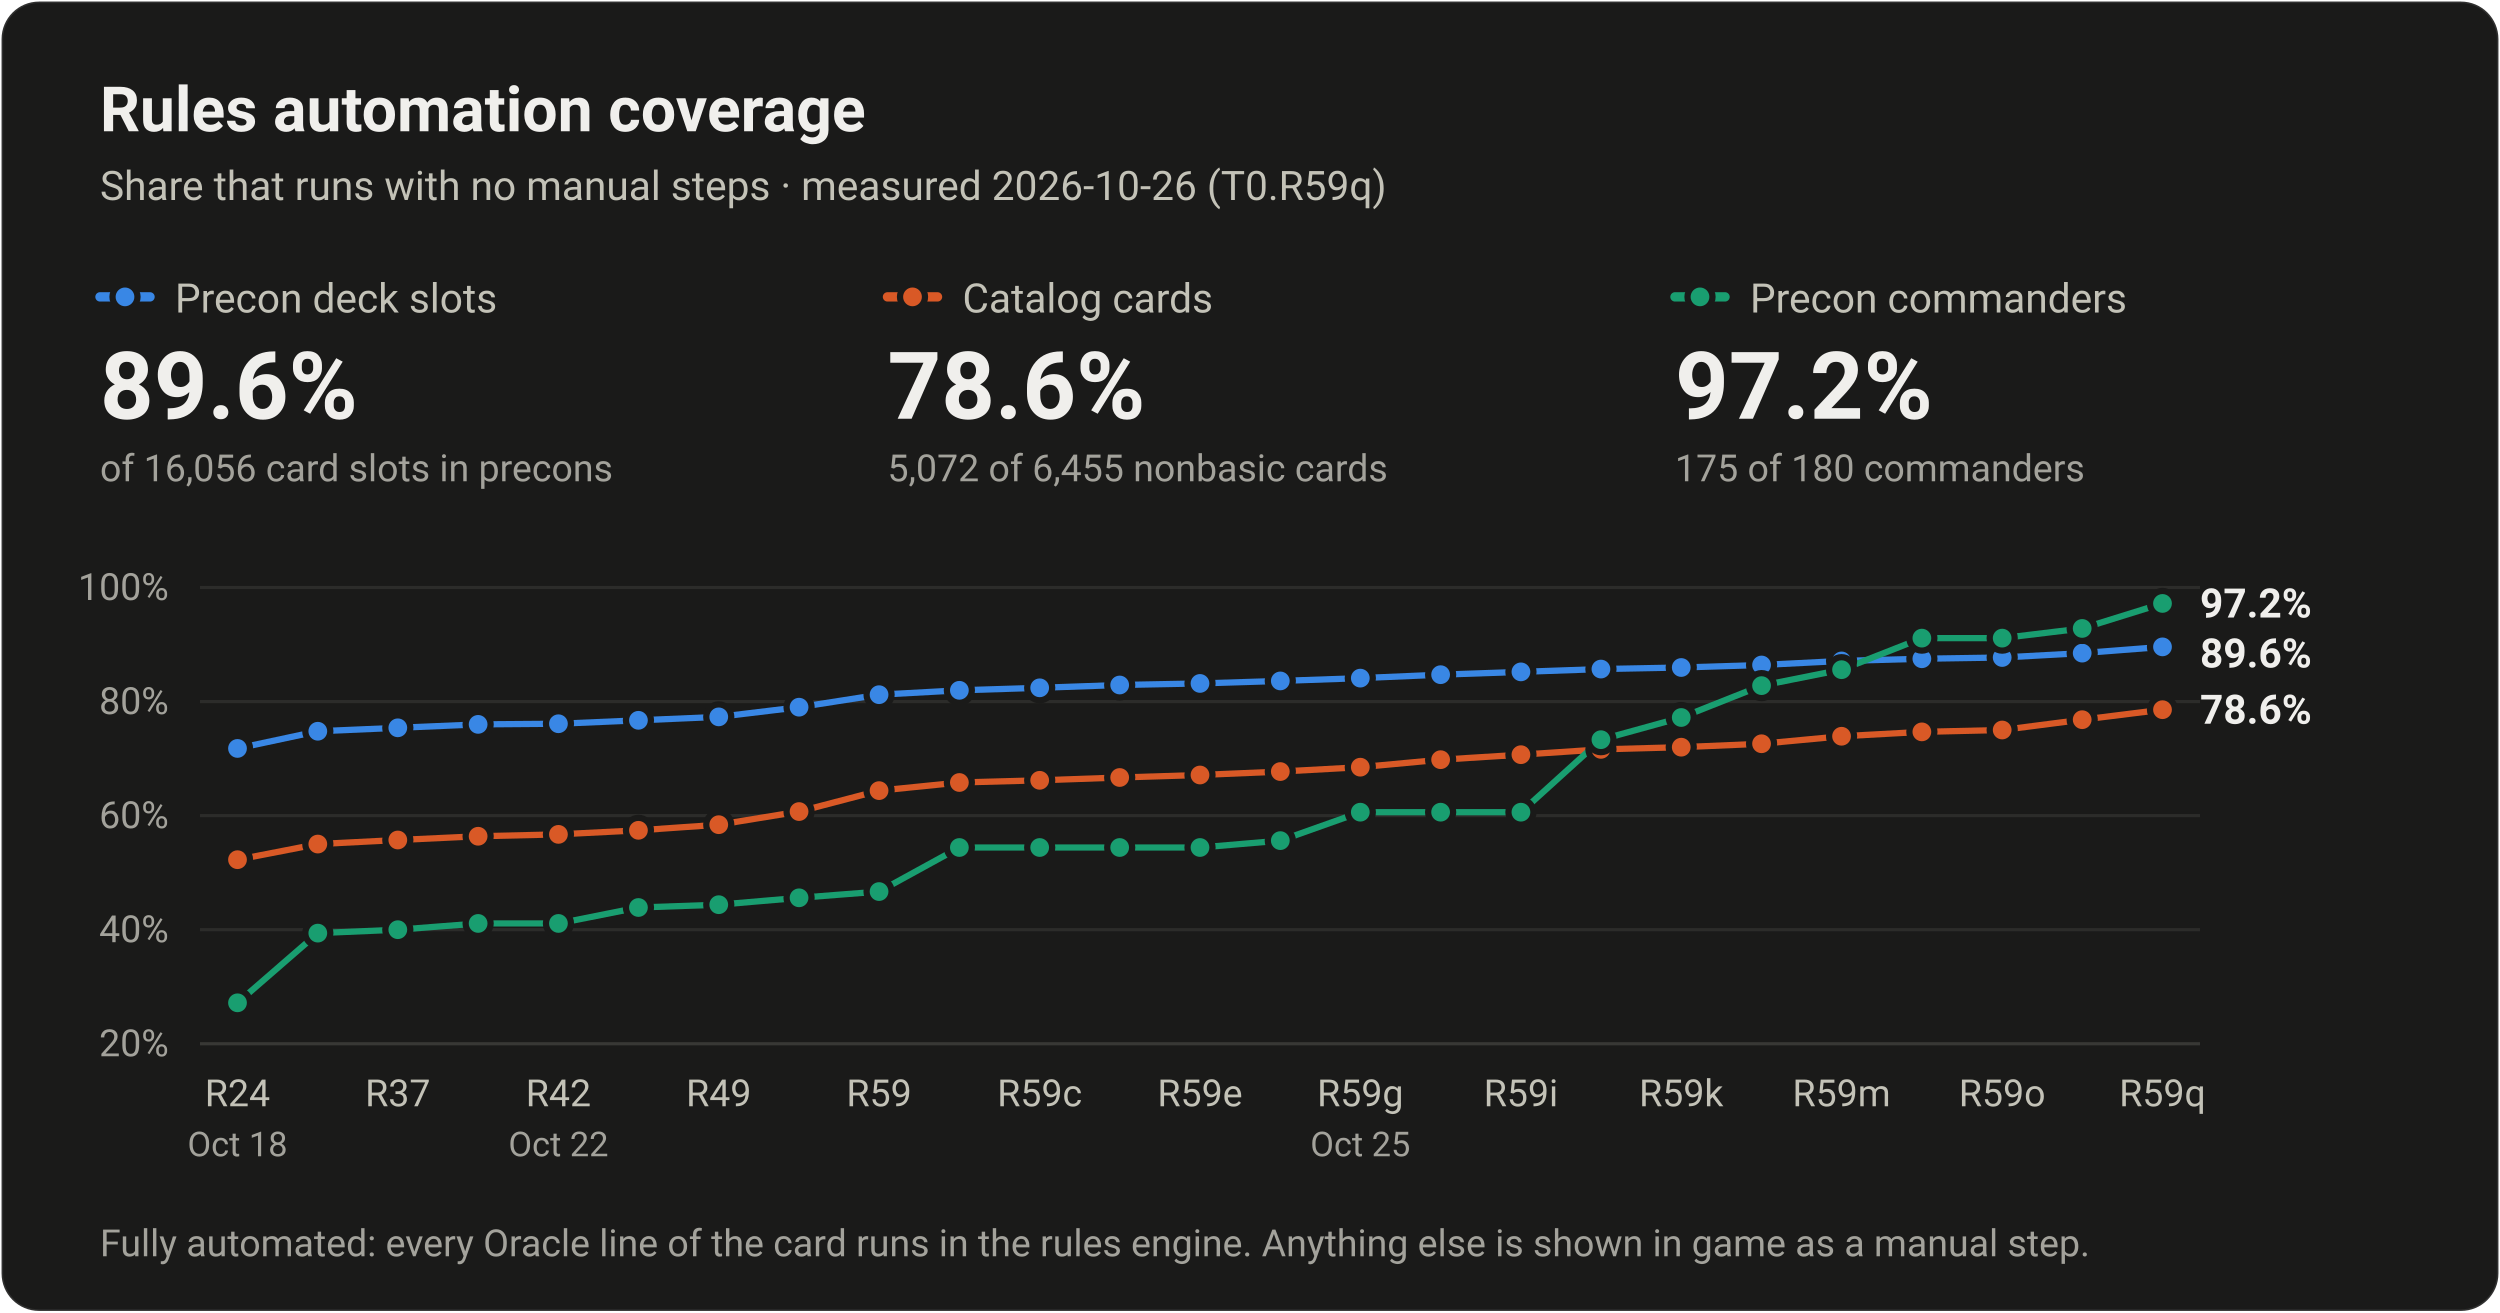
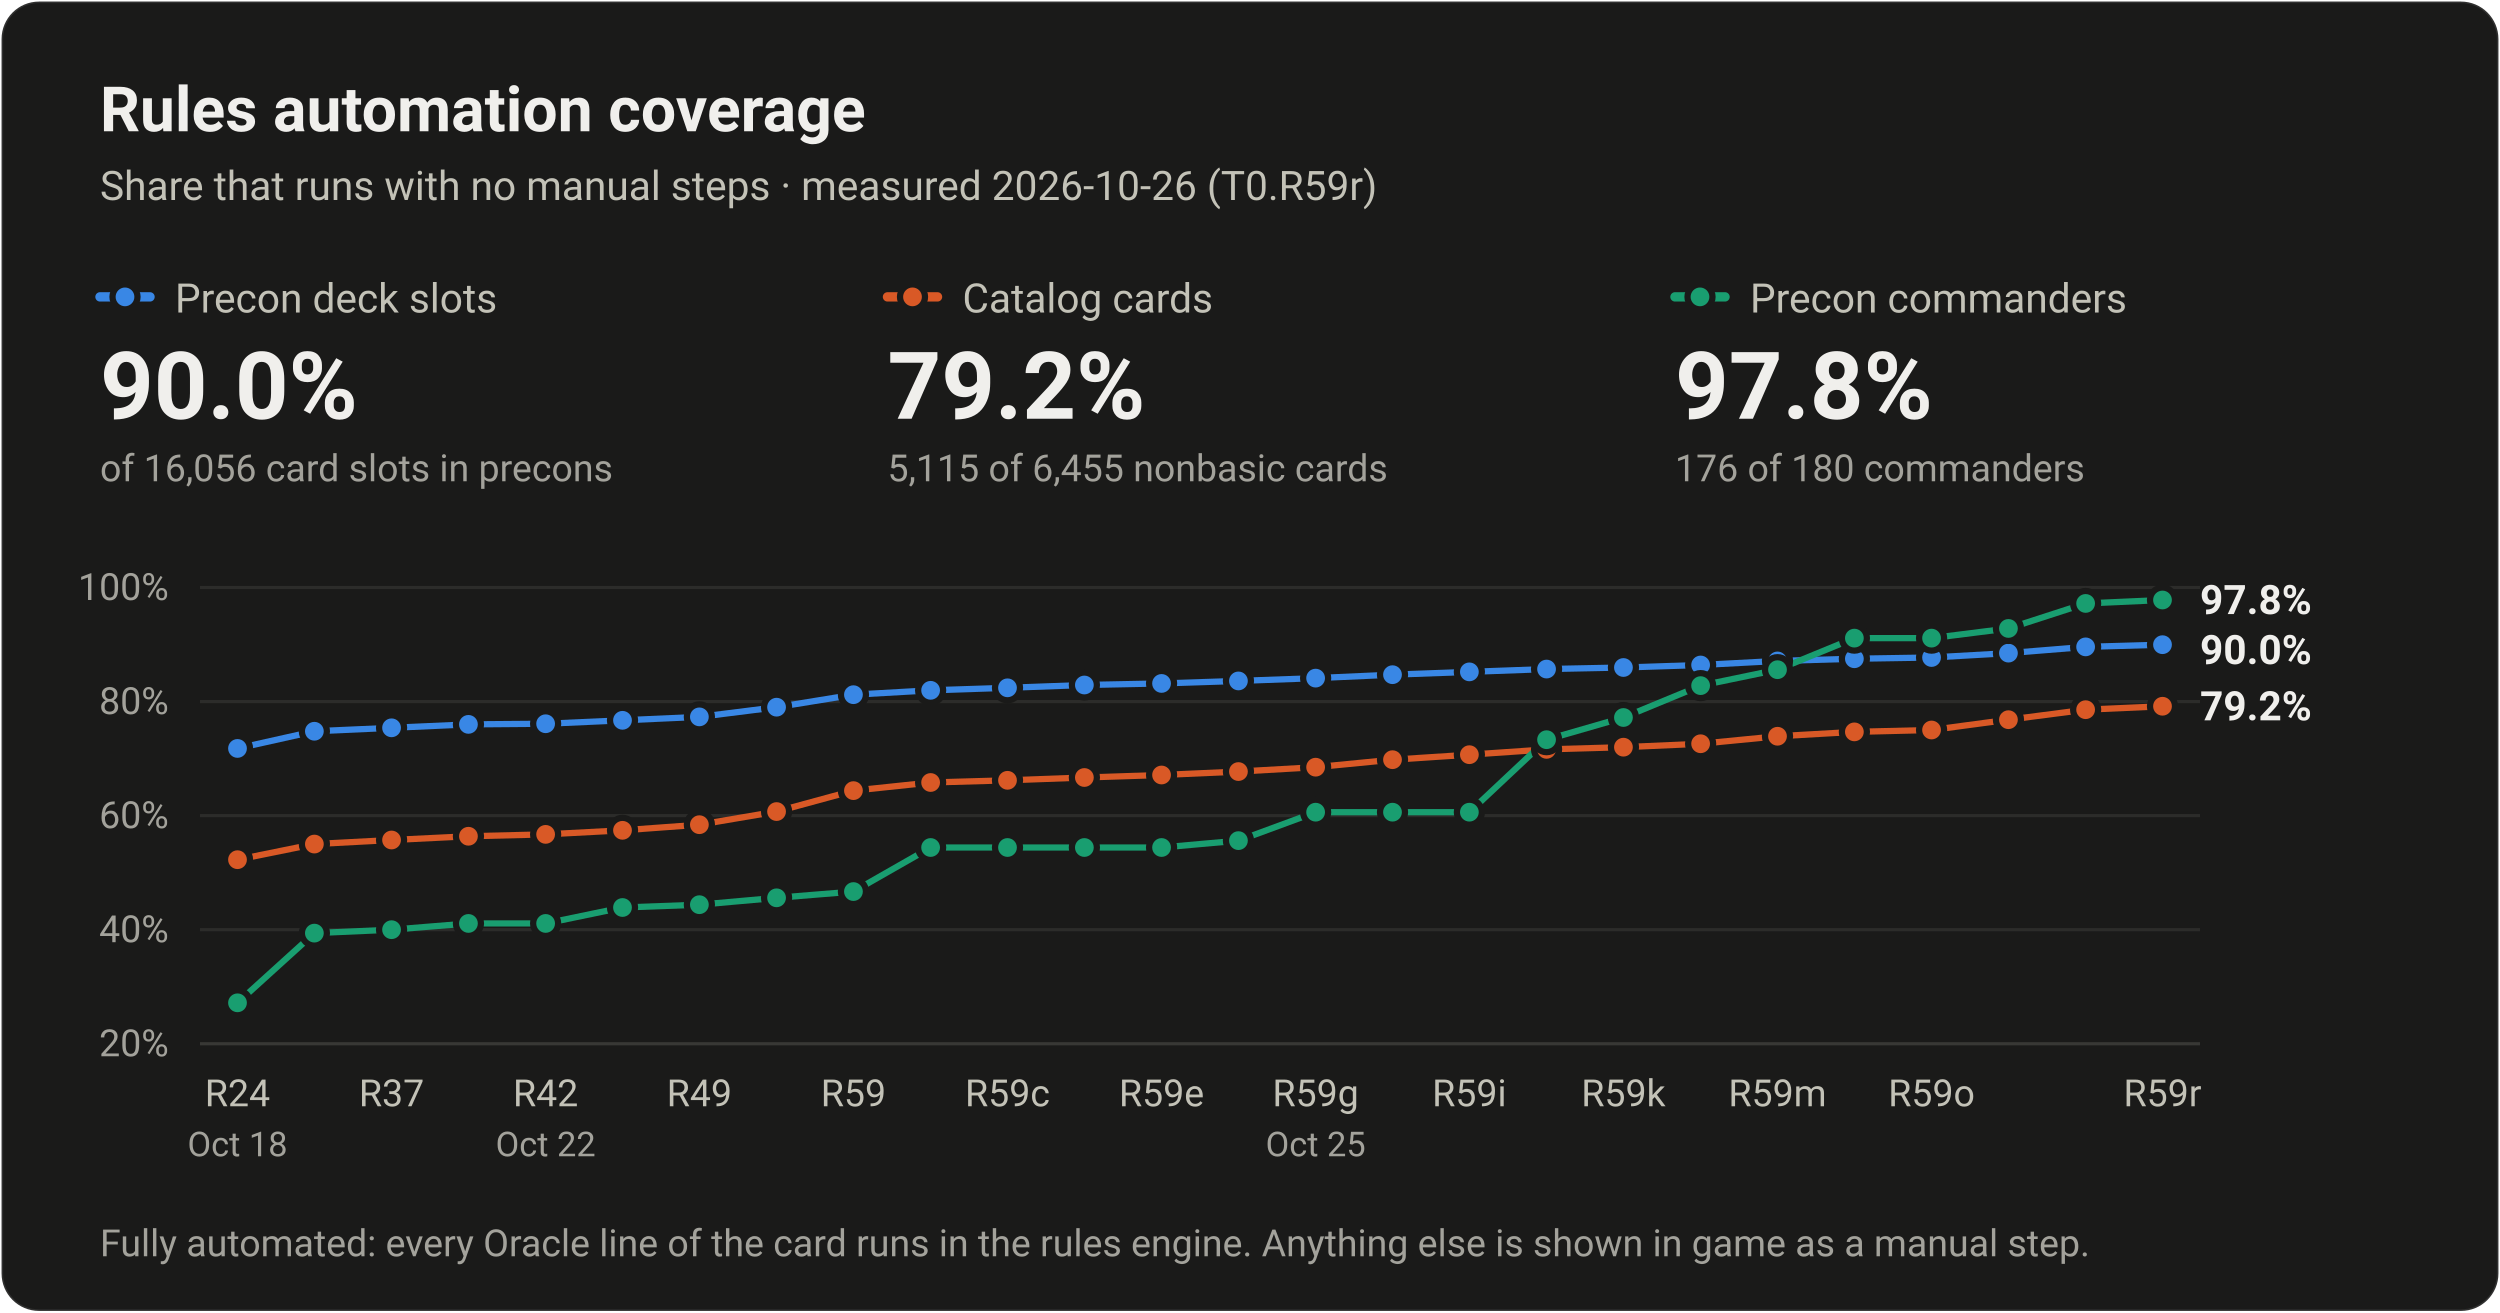
<svg xmlns="http://www.w3.org/2000/svg" viewBox="0 0 800 420" width="800" height="420" role="img" aria-labelledby="t d" font-family="system-ui, -apple-system, 'Segoe UI', Roboto, Helvetica, Arial, sans-serif">
  <rect x="0.5" y="0.5" width="799" height="419" rx="12" fill="#1a1a19" stroke="rgba(255,255,255,0.10)" />
  <text x="32" y="42" font-size="20" fill="#f0efec" font-weight="600">Rules automation coverage</text>
-   <text x="32" y="64" font-size="13" fill="#c3c2b7">Share that runs with no manual steps · measured 2026-10-26 (T0.R59q)</text>
+   <text x="32" y="64" font-size="13" fill="#c3c2b7">Share that runs with no manual steps · measured 2026-10-26 (T0.R59r)</text>
  <line x1="32" y1="95" x2="48" y2="95" stroke="#3987e5" stroke-width="3" stroke-linecap="round" />
  <circle cx="40" cy="95" r="4" fill="#3987e5" stroke="#1a1a19" stroke-width="2" />
  <text x="56" y="100" font-size="13" fill="#c3c2b7">Precon deck slots</text>
-   <text x="32" y="134" font-size="30" fill="#f0efec" font-weight="600">89.6%</text>
+   <text x="32" y="134" font-size="30" fill="#f0efec" font-weight="600">90.0%</text>
  <text x="32" y="154" font-size="12" fill="#a3a29b">of 16,056 card slots in precons</text>
  <line x1="284" y1="95" x2="300" y2="95" stroke="#d95926" stroke-width="3" stroke-linecap="round" />
  <circle cx="292" cy="95" r="4" fill="#d95926" stroke="#1a1a19" stroke-width="2" />
  <text x="308" y="100" font-size="13" fill="#c3c2b7">Catalog cards</text>
-   <text x="284" y="134" font-size="30" fill="#f0efec" font-weight="600">78.6%</text>
-   <text x="284" y="154" font-size="12" fill="#a3a29b">5,072 of 6,455 nonbasic cards</text>
+   <text x="284" y="134" font-size="30" fill="#f0efec" font-weight="600">79.2%</text>
+   <text x="284" y="154" font-size="12" fill="#a3a29b">5,115 of 6,455 nonbasic cards</text>
  <line x1="536" y1="95" x2="552" y2="95" stroke="#199e70" stroke-width="3" stroke-linecap="round" />
  <circle cx="544" cy="95" r="4" fill="#199e70" stroke="#1a1a19" stroke-width="2" />
  <text x="560" y="100" font-size="13" fill="#c3c2b7">Precon commanders</text>
-   <text x="536" y="134" font-size="30" fill="#f0efec" font-weight="600">97.2%</text>
-   <text x="536" y="154" font-size="12" fill="#a3a29b">175 of 180 commanders</text>
+   <text x="536" y="134" font-size="30" fill="#f0efec" font-weight="600">97.8%</text>
+   <text x="536" y="154" font-size="12" fill="#a3a29b">176 of 180 commanders</text>
  <text x="54" y="338" font-size="12" fill="#a3a29b" text-anchor="end">20%</text>
  <line x1="64" y1="297.5" x2="704" y2="297.5" stroke="#2c2c2a" stroke-width="1" />
  <text x="54" y="301.5" font-size="12" fill="#a3a29b" text-anchor="end">40%</text>
  <line x1="64" y1="261" x2="704" y2="261" stroke="#2c2c2a" stroke-width="1" />
  <text x="54" y="265" font-size="12" fill="#a3a29b" text-anchor="end">60%</text>
  <line x1="64" y1="224.5" x2="704" y2="224.5" stroke="#2c2c2a" stroke-width="1" />
  <text x="54" y="228.5" font-size="12" fill="#a3a29b" text-anchor="end">80%</text>
  <line x1="64" y1="188" x2="704" y2="188" stroke="#2c2c2a" stroke-width="1" />
  <text x="54" y="192" font-size="12" fill="#a3a29b" text-anchor="end">100%</text>
  <line x1="64" y1="334" x2="704" y2="334" stroke="#383835" stroke-width="1" />
  <text x="76" y="354" font-size="12" fill="#c3c2b7" text-anchor="middle">R24</text>
  <text x="76" y="370" font-size="11" fill="#a3a29b" text-anchor="middle">Oct 18</text>
-   <text x="127.3" y="354" font-size="12" fill="#c3c2b7" text-anchor="middle">R37</text>
-   <text x="178.7" y="354" font-size="12" fill="#c3c2b7" text-anchor="middle">R42</text>
-   <text x="178.7" y="370" font-size="11" fill="#a3a29b" text-anchor="middle">Oct 22</text>
-   <text x="230" y="354" font-size="12" fill="#c3c2b7" text-anchor="middle">R49</text>
-   <text x="281.3" y="354" font-size="12" fill="#c3c2b7" text-anchor="middle">R59</text>
-   <text x="332.7" y="354" font-size="12" fill="#c3c2b7" text-anchor="middle">R59c</text>
-   <text x="384" y="354" font-size="12" fill="#c3c2b7" text-anchor="middle">R59e</text>
-   <text x="435.3" y="354" font-size="12" fill="#c3c2b7" text-anchor="middle">R59g</text>
-   <text x="435.3" y="370" font-size="11" fill="#a3a29b" text-anchor="middle">Oct 25</text>
-   <text x="486.7" y="354" font-size="12" fill="#c3c2b7" text-anchor="middle">R59i</text>
-   <text x="538" y="354" font-size="12" fill="#c3c2b7" text-anchor="middle">R59k</text>
-   <text x="589.3" y="354" font-size="12" fill="#c3c2b7" text-anchor="middle">R59m</text>
-   <text x="640.7" y="354" font-size="12" fill="#c3c2b7" text-anchor="middle">R59o</text>
-   <text x="692" y="354" font-size="12" fill="#c3c2b7" text-anchor="middle">R59q</text>
-   <path d="M76 239.5 L101.7 234 L127.3 232.9 L153 231.8 L178.7 231.6 L204.3 230.5 L230 229.4 L255.7 226.3 L281.3 222.3 L307 220.9 L332.7 220.1 L358.3 219.2 L384 218.7 L409.7 217.9 L435.3 217 L461 215.9 L486.7 215 L512.3 214.1 L538 213.6 L563.7 212.8 L589.3 211.5 L615 210.8 L640.7 210.4 L666.3 209 L692 207" fill="none" stroke="#3987e5" stroke-width="2" stroke-linejoin="round" stroke-linecap="round" />
-   <path d="M76 275.1 L101.7 270.1 L127.3 268.8 L153 267.6 L178.7 267 L204.3 265.7 L230 263.9 L255.7 259.7 L281.3 253 L307 250.4 L332.7 249.7 L358.3 248.8 L384 248 L409.7 246.9 L435.3 245.5 L461 243.1 L486.7 241.5 L512.3 239.8 L538 239.1 L563.7 238 L589.3 235.6 L615 234.2 L640.7 233.6 L666.3 230.3 L692 227.1" fill="none" stroke="#d95926" stroke-width="2" stroke-linejoin="round" stroke-linecap="round" />
-   <path d="M76 320.9 L101.7 298.6 L127.3 297.5 L153 295.5 L178.7 295.5 L204.3 290.4 L230 289.5 L255.7 287.3 L281.3 285.3 L307 271.2 L332.7 271.2 L358.3 271.2 L384 271.2 L409.7 269 L435.3 259.9 L461 259.9 L486.7 259.9 L512.3 236.7 L538 229.6 L563.7 219.4 L589.3 214.3 L615 204.2 L640.7 204.2 L666.3 201.1 L692 193.1" fill="none" stroke="#199e70" stroke-width="2" stroke-linejoin="round" stroke-linecap="round" />
+   <text x="125.3" y="354" font-size="12" fill="#c3c2b7" text-anchor="middle">R37</text>
+   <text x="174.6" y="354" font-size="12" fill="#c3c2b7" text-anchor="middle">R42</text>
+   <text x="174.6" y="370" font-size="11" fill="#a3a29b" text-anchor="middle">Oct 22</text>
+   <text x="223.8" y="354" font-size="12" fill="#c3c2b7" text-anchor="middle">R49</text>
+   <text x="273.1" y="354" font-size="12" fill="#c3c2b7" text-anchor="middle">R59</text>
+   <text x="322.4" y="354" font-size="12" fill="#c3c2b7" text-anchor="middle">R59c</text>
+   <text x="371.7" y="354" font-size="12" fill="#c3c2b7" text-anchor="middle">R59e</text>
+   <text x="421" y="354" font-size="12" fill="#c3c2b7" text-anchor="middle">R59g</text>
+   <text x="421" y="370" font-size="11" fill="#a3a29b" text-anchor="middle">Oct 25</text>
+   <text x="470.2" y="354" font-size="12" fill="#c3c2b7" text-anchor="middle">R59i</text>
+   <text x="519.5" y="354" font-size="12" fill="#c3c2b7" text-anchor="middle">R59k</text>
+   <text x="568.8" y="354" font-size="12" fill="#c3c2b7" text-anchor="middle">R59m</text>
+   <text x="618.1" y="354" font-size="12" fill="#c3c2b7" text-anchor="middle">R59o</text>
+   <text x="692" y="354" font-size="12" fill="#c3c2b7" text-anchor="middle">R59r</text>
+   <path d="M76 239.5 L100.6 234 L125.3 232.9 L149.9 231.8 L174.6 231.6 L199.2 230.5 L223.8 229.4 L248.5 226.3 L273.1 222.3 L297.8 220.9 L322.4 220.1 L347 219.2 L371.7 218.7 L396.3 217.9 L421 217 L445.6 215.9 L470.2 215 L494.9 214.1 L519.5 213.6 L544.2 212.8 L568.8 211.5 L593.4 210.8 L618.1 210.4 L642.7 209 L667.4 207 L692 206.3" fill="none" stroke="#3987e5" stroke-width="2" stroke-linejoin="round" stroke-linecap="round" />
+   <path d="M76 275.1 L100.6 270.1 L125.3 268.8 L149.9 267.6 L174.6 267 L199.2 265.7 L223.8 263.9 L248.5 259.7 L273.1 253 L297.8 250.4 L322.4 249.7 L347 248.8 L371.7 248 L396.3 246.9 L421 245.5 L445.6 243.1 L470.2 241.5 L494.9 239.8 L519.5 239.1 L544.2 238 L568.8 235.6 L593.4 234.2 L618.1 233.6 L642.7 230.3 L667.4 227.1 L692 226" fill="none" stroke="#d95926" stroke-width="2" stroke-linejoin="round" stroke-linecap="round" />
+   <path d="M76 320.9 L100.6 298.6 L125.3 297.5 L149.9 295.5 L174.6 295.5 L199.2 290.4 L223.8 289.5 L248.5 287.3 L273.1 285.3 L297.8 271.2 L322.4 271.2 L347 271.2 L371.7 271.2 L396.3 269 L421 259.9 L445.6 259.9 L470.2 259.9 L494.9 236.7 L519.5 229.6 L544.2 219.4 L568.8 214.3 L593.4 204.2 L618.1 204.2 L642.7 201.1 L667.4 193.1 L692 192" fill="none" stroke="#199e70" stroke-width="2" stroke-linejoin="round" stroke-linecap="round" />
  <circle cx="76" cy="239.5" r="4" fill="#3987e5" stroke="#1a1a19" stroke-width="2" />
-   <circle cx="101.7" cy="234" r="4" fill="#3987e5" stroke="#1a1a19" stroke-width="2" />
-   <circle cx="127.3" cy="232.9" r="4" fill="#3987e5" stroke="#1a1a19" stroke-width="2" />
-   <circle cx="153" cy="231.8" r="4" fill="#3987e5" stroke="#1a1a19" stroke-width="2" />
-   <circle cx="178.7" cy="231.6" r="4" fill="#3987e5" stroke="#1a1a19" stroke-width="2" />
-   <circle cx="204.3" cy="230.5" r="4" fill="#3987e5" stroke="#1a1a19" stroke-width="2" />
-   <circle cx="230" cy="229.4" r="4" fill="#3987e5" stroke="#1a1a19" stroke-width="2" />
-   <circle cx="255.7" cy="226.3" r="4" fill="#3987e5" stroke="#1a1a19" stroke-width="2" />
-   <circle cx="281.3" cy="222.3" r="4" fill="#3987e5" stroke="#1a1a19" stroke-width="2" />
-   <circle cx="307" cy="220.9" r="4" fill="#3987e5" stroke="#1a1a19" stroke-width="2" />
-   <circle cx="332.7" cy="220.1" r="4" fill="#3987e5" stroke="#1a1a19" stroke-width="2" />
-   <circle cx="358.3" cy="219.2" r="4" fill="#3987e5" stroke="#1a1a19" stroke-width="2" />
-   <circle cx="384" cy="218.7" r="4" fill="#3987e5" stroke="#1a1a19" stroke-width="2" />
-   <circle cx="409.7" cy="217.9" r="4" fill="#3987e5" stroke="#1a1a19" stroke-width="2" />
-   <circle cx="435.3" cy="217" r="4" fill="#3987e5" stroke="#1a1a19" stroke-width="2" />
-   <circle cx="461" cy="215.9" r="4" fill="#3987e5" stroke="#1a1a19" stroke-width="2" />
-   <circle cx="486.7" cy="215" r="4" fill="#3987e5" stroke="#1a1a19" stroke-width="2" />
-   <circle cx="512.3" cy="214.1" r="4" fill="#3987e5" stroke="#1a1a19" stroke-width="2" />
-   <circle cx="538" cy="213.6" r="4" fill="#3987e5" stroke="#1a1a19" stroke-width="2" />
-   <circle cx="563.7" cy="212.8" r="4" fill="#3987e5" stroke="#1a1a19" stroke-width="2" />
-   <circle cx="589.3" cy="211.5" r="4" fill="#3987e5" stroke="#1a1a19" stroke-width="2" />
-   <circle cx="615" cy="210.8" r="4" fill="#3987e5" stroke="#1a1a19" stroke-width="2" />
-   <circle cx="640.7" cy="210.4" r="4" fill="#3987e5" stroke="#1a1a19" stroke-width="2" />
-   <circle cx="666.3" cy="209" r="4" fill="#3987e5" stroke="#1a1a19" stroke-width="2" />
-   <circle cx="692" cy="207" r="4" fill="#3987e5" stroke="#1a1a19" stroke-width="2" />
+   <circle cx="100.6" cy="234" r="4" fill="#3987e5" stroke="#1a1a19" stroke-width="2" />
+   <circle cx="125.3" cy="232.9" r="4" fill="#3987e5" stroke="#1a1a19" stroke-width="2" />
+   <circle cx="149.9" cy="231.8" r="4" fill="#3987e5" stroke="#1a1a19" stroke-width="2" />
+   <circle cx="174.6" cy="231.6" r="4" fill="#3987e5" stroke="#1a1a19" stroke-width="2" />
+   <circle cx="199.2" cy="230.5" r="4" fill="#3987e5" stroke="#1a1a19" stroke-width="2" />
+   <circle cx="223.8" cy="229.4" r="4" fill="#3987e5" stroke="#1a1a19" stroke-width="2" />
+   <circle cx="248.5" cy="226.3" r="4" fill="#3987e5" stroke="#1a1a19" stroke-width="2" />
+   <circle cx="273.1" cy="222.3" r="4" fill="#3987e5" stroke="#1a1a19" stroke-width="2" />
+   <circle cx="297.8" cy="220.9" r="4" fill="#3987e5" stroke="#1a1a19" stroke-width="2" />
+   <circle cx="322.4" cy="220.1" r="4" fill="#3987e5" stroke="#1a1a19" stroke-width="2" />
+   <circle cx="347" cy="219.2" r="4" fill="#3987e5" stroke="#1a1a19" stroke-width="2" />
+   <circle cx="371.7" cy="218.7" r="4" fill="#3987e5" stroke="#1a1a19" stroke-width="2" />
+   <circle cx="396.3" cy="217.9" r="4" fill="#3987e5" stroke="#1a1a19" stroke-width="2" />
+   <circle cx="421" cy="217" r="4" fill="#3987e5" stroke="#1a1a19" stroke-width="2" />
+   <circle cx="445.6" cy="215.9" r="4" fill="#3987e5" stroke="#1a1a19" stroke-width="2" />
+   <circle cx="470.2" cy="215" r="4" fill="#3987e5" stroke="#1a1a19" stroke-width="2" />
+   <circle cx="494.9" cy="214.1" r="4" fill="#3987e5" stroke="#1a1a19" stroke-width="2" />
+   <circle cx="519.5" cy="213.6" r="4" fill="#3987e5" stroke="#1a1a19" stroke-width="2" />
+   <circle cx="544.2" cy="212.8" r="4" fill="#3987e5" stroke="#1a1a19" stroke-width="2" />
+   <circle cx="568.8" cy="211.5" r="4" fill="#3987e5" stroke="#1a1a19" stroke-width="2" />
+   <circle cx="593.4" cy="210.8" r="4" fill="#3987e5" stroke="#1a1a19" stroke-width="2" />
+   <circle cx="618.1" cy="210.4" r="4" fill="#3987e5" stroke="#1a1a19" stroke-width="2" />
+   <circle cx="642.7" cy="209" r="4" fill="#3987e5" stroke="#1a1a19" stroke-width="2" />
+   <circle cx="667.4" cy="207" r="4" fill="#3987e5" stroke="#1a1a19" stroke-width="2" />
+   <circle cx="692" cy="206.3" r="4" fill="#3987e5" stroke="#1a1a19" stroke-width="2" />
  <circle cx="76" cy="275.1" r="4" fill="#d95926" stroke="#1a1a19" stroke-width="2" />
-   <circle cx="101.7" cy="270.1" r="4" fill="#d95926" stroke="#1a1a19" stroke-width="2" />
-   <circle cx="127.3" cy="268.8" r="4" fill="#d95926" stroke="#1a1a19" stroke-width="2" />
-   <circle cx="153" cy="267.6" r="4" fill="#d95926" stroke="#1a1a19" stroke-width="2" />
-   <circle cx="178.7" cy="267" r="4" fill="#d95926" stroke="#1a1a19" stroke-width="2" />
-   <circle cx="204.3" cy="265.7" r="4" fill="#d95926" stroke="#1a1a19" stroke-width="2" />
-   <circle cx="230" cy="263.9" r="4" fill="#d95926" stroke="#1a1a19" stroke-width="2" />
-   <circle cx="255.7" cy="259.7" r="4" fill="#d95926" stroke="#1a1a19" stroke-width="2" />
-   <circle cx="281.3" cy="253" r="4" fill="#d95926" stroke="#1a1a19" stroke-width="2" />
-   <circle cx="307" cy="250.4" r="4" fill="#d95926" stroke="#1a1a19" stroke-width="2" />
-   <circle cx="332.7" cy="249.7" r="4" fill="#d95926" stroke="#1a1a19" stroke-width="2" />
-   <circle cx="358.3" cy="248.8" r="4" fill="#d95926" stroke="#1a1a19" stroke-width="2" />
-   <circle cx="384" cy="248" r="4" fill="#d95926" stroke="#1a1a19" stroke-width="2" />
-   <circle cx="409.7" cy="246.9" r="4" fill="#d95926" stroke="#1a1a19" stroke-width="2" />
-   <circle cx="435.3" cy="245.5" r="4" fill="#d95926" stroke="#1a1a19" stroke-width="2" />
-   <circle cx="461" cy="243.1" r="4" fill="#d95926" stroke="#1a1a19" stroke-width="2" />
-   <circle cx="486.7" cy="241.5" r="4" fill="#d95926" stroke="#1a1a19" stroke-width="2" />
-   <circle cx="512.3" cy="239.8" r="4" fill="#d95926" stroke="#1a1a19" stroke-width="2" />
-   <circle cx="538" cy="239.1" r="4" fill="#d95926" stroke="#1a1a19" stroke-width="2" />
-   <circle cx="563.7" cy="238" r="4" fill="#d95926" stroke="#1a1a19" stroke-width="2" />
-   <circle cx="589.3" cy="235.6" r="4" fill="#d95926" stroke="#1a1a19" stroke-width="2" />
-   <circle cx="615" cy="234.2" r="4" fill="#d95926" stroke="#1a1a19" stroke-width="2" />
-   <circle cx="640.7" cy="233.6" r="4" fill="#d95926" stroke="#1a1a19" stroke-width="2" />
-   <circle cx="666.3" cy="230.3" r="4" fill="#d95926" stroke="#1a1a19" stroke-width="2" />
-   <circle cx="692" cy="227.1" r="4" fill="#d95926" stroke="#1a1a19" stroke-width="2" />
+   <circle cx="100.6" cy="270.1" r="4" fill="#d95926" stroke="#1a1a19" stroke-width="2" />
+   <circle cx="125.3" cy="268.8" r="4" fill="#d95926" stroke="#1a1a19" stroke-width="2" />
+   <circle cx="149.9" cy="267.6" r="4" fill="#d95926" stroke="#1a1a19" stroke-width="2" />
+   <circle cx="174.6" cy="267" r="4" fill="#d95926" stroke="#1a1a19" stroke-width="2" />
+   <circle cx="199.2" cy="265.7" r="4" fill="#d95926" stroke="#1a1a19" stroke-width="2" />
+   <circle cx="223.8" cy="263.9" r="4" fill="#d95926" stroke="#1a1a19" stroke-width="2" />
+   <circle cx="248.5" cy="259.7" r="4" fill="#d95926" stroke="#1a1a19" stroke-width="2" />
+   <circle cx="273.1" cy="253" r="4" fill="#d95926" stroke="#1a1a19" stroke-width="2" />
+   <circle cx="297.8" cy="250.4" r="4" fill="#d95926" stroke="#1a1a19" stroke-width="2" />
+   <circle cx="322.4" cy="249.7" r="4" fill="#d95926" stroke="#1a1a19" stroke-width="2" />
+   <circle cx="347" cy="248.8" r="4" fill="#d95926" stroke="#1a1a19" stroke-width="2" />
+   <circle cx="371.7" cy="248" r="4" fill="#d95926" stroke="#1a1a19" stroke-width="2" />
+   <circle cx="396.3" cy="246.9" r="4" fill="#d95926" stroke="#1a1a19" stroke-width="2" />
+   <circle cx="421" cy="245.5" r="4" fill="#d95926" stroke="#1a1a19" stroke-width="2" />
+   <circle cx="445.6" cy="243.1" r="4" fill="#d95926" stroke="#1a1a19" stroke-width="2" />
+   <circle cx="470.2" cy="241.5" r="4" fill="#d95926" stroke="#1a1a19" stroke-width="2" />
+   <circle cx="494.9" cy="239.8" r="4" fill="#d95926" stroke="#1a1a19" stroke-width="2" />
+   <circle cx="519.5" cy="239.1" r="4" fill="#d95926" stroke="#1a1a19" stroke-width="2" />
+   <circle cx="544.2" cy="238" r="4" fill="#d95926" stroke="#1a1a19" stroke-width="2" />
+   <circle cx="568.8" cy="235.6" r="4" fill="#d95926" stroke="#1a1a19" stroke-width="2" />
+   <circle cx="593.4" cy="234.2" r="4" fill="#d95926" stroke="#1a1a19" stroke-width="2" />
+   <circle cx="618.1" cy="233.6" r="4" fill="#d95926" stroke="#1a1a19" stroke-width="2" />
+   <circle cx="642.7" cy="230.3" r="4" fill="#d95926" stroke="#1a1a19" stroke-width="2" />
+   <circle cx="667.4" cy="227.1" r="4" fill="#d95926" stroke="#1a1a19" stroke-width="2" />
+   <circle cx="692" cy="226" r="4" fill="#d95926" stroke="#1a1a19" stroke-width="2" />
  <circle cx="76" cy="320.9" r="4" fill="#199e70" stroke="#1a1a19" stroke-width="2" />
-   <circle cx="101.7" cy="298.6" r="4" fill="#199e70" stroke="#1a1a19" stroke-width="2" />
-   <circle cx="127.3" cy="297.5" r="4" fill="#199e70" stroke="#1a1a19" stroke-width="2" />
-   <circle cx="153" cy="295.5" r="4" fill="#199e70" stroke="#1a1a19" stroke-width="2" />
-   <circle cx="178.7" cy="295.5" r="4" fill="#199e70" stroke="#1a1a19" stroke-width="2" />
-   <circle cx="204.3" cy="290.4" r="4" fill="#199e70" stroke="#1a1a19" stroke-width="2" />
-   <circle cx="230" cy="289.5" r="4" fill="#199e70" stroke="#1a1a19" stroke-width="2" />
-   <circle cx="255.7" cy="287.3" r="4" fill="#199e70" stroke="#1a1a19" stroke-width="2" />
-   <circle cx="281.3" cy="285.3" r="4" fill="#199e70" stroke="#1a1a19" stroke-width="2" />
-   <circle cx="307" cy="271.2" r="4" fill="#199e70" stroke="#1a1a19" stroke-width="2" />
-   <circle cx="332.7" cy="271.2" r="4" fill="#199e70" stroke="#1a1a19" stroke-width="2" />
-   <circle cx="358.3" cy="271.2" r="4" fill="#199e70" stroke="#1a1a19" stroke-width="2" />
-   <circle cx="384" cy="271.2" r="4" fill="#199e70" stroke="#1a1a19" stroke-width="2" />
-   <circle cx="409.7" cy="269" r="4" fill="#199e70" stroke="#1a1a19" stroke-width="2" />
-   <circle cx="435.3" cy="259.9" r="4" fill="#199e70" stroke="#1a1a19" stroke-width="2" />
-   <circle cx="461" cy="259.9" r="4" fill="#199e70" stroke="#1a1a19" stroke-width="2" />
-   <circle cx="486.7" cy="259.9" r="4" fill="#199e70" stroke="#1a1a19" stroke-width="2" />
-   <circle cx="512.3" cy="236.7" r="4" fill="#199e70" stroke="#1a1a19" stroke-width="2" />
-   <circle cx="538" cy="229.6" r="4" fill="#199e70" stroke="#1a1a19" stroke-width="2" />
-   <circle cx="563.7" cy="219.4" r="4" fill="#199e70" stroke="#1a1a19" stroke-width="2" />
-   <circle cx="589.3" cy="214.3" r="4" fill="#199e70" stroke="#1a1a19" stroke-width="2" />
-   <circle cx="615" cy="204.2" r="4" fill="#199e70" stroke="#1a1a19" stroke-width="2" />
-   <circle cx="640.7" cy="204.2" r="4" fill="#199e70" stroke="#1a1a19" stroke-width="2" />
-   <circle cx="666.3" cy="201.1" r="4" fill="#199e70" stroke="#1a1a19" stroke-width="2" />
-   <circle cx="692" cy="193.1" r="4" fill="#199e70" stroke="#1a1a19" stroke-width="2" />
-   <text x="704" y="197.6" font-size="13" fill="#f0efec" font-weight="600">97.2%</text>
-   <text x="704" y="213.6" font-size="13" fill="#f0efec" font-weight="600">89.6%</text>
-   <text x="704" y="231.6" font-size="13" fill="#f0efec" font-weight="600">78.6%</text>
+   <circle cx="100.6" cy="298.6" r="4" fill="#199e70" stroke="#1a1a19" stroke-width="2" />
+   <circle cx="125.3" cy="297.5" r="4" fill="#199e70" stroke="#1a1a19" stroke-width="2" />
+   <circle cx="149.9" cy="295.5" r="4" fill="#199e70" stroke="#1a1a19" stroke-width="2" />
+   <circle cx="174.6" cy="295.5" r="4" fill="#199e70" stroke="#1a1a19" stroke-width="2" />
+   <circle cx="199.2" cy="290.4" r="4" fill="#199e70" stroke="#1a1a19" stroke-width="2" />
+   <circle cx="223.8" cy="289.5" r="4" fill="#199e70" stroke="#1a1a19" stroke-width="2" />
+   <circle cx="248.5" cy="287.3" r="4" fill="#199e70" stroke="#1a1a19" stroke-width="2" />
+   <circle cx="273.1" cy="285.3" r="4" fill="#199e70" stroke="#1a1a19" stroke-width="2" />
+   <circle cx="297.8" cy="271.2" r="4" fill="#199e70" stroke="#1a1a19" stroke-width="2" />
+   <circle cx="322.4" cy="271.2" r="4" fill="#199e70" stroke="#1a1a19" stroke-width="2" />
+   <circle cx="347" cy="271.2" r="4" fill="#199e70" stroke="#1a1a19" stroke-width="2" />
+   <circle cx="371.7" cy="271.2" r="4" fill="#199e70" stroke="#1a1a19" stroke-width="2" />
+   <circle cx="396.3" cy="269" r="4" fill="#199e70" stroke="#1a1a19" stroke-width="2" />
+   <circle cx="421" cy="259.9" r="4" fill="#199e70" stroke="#1a1a19" stroke-width="2" />
+   <circle cx="445.6" cy="259.9" r="4" fill="#199e70" stroke="#1a1a19" stroke-width="2" />
+   <circle cx="470.2" cy="259.9" r="4" fill="#199e70" stroke="#1a1a19" stroke-width="2" />
+   <circle cx="494.9" cy="236.7" r="4" fill="#199e70" stroke="#1a1a19" stroke-width="2" />
+   <circle cx="519.5" cy="229.6" r="4" fill="#199e70" stroke="#1a1a19" stroke-width="2" />
+   <circle cx="544.2" cy="219.4" r="4" fill="#199e70" stroke="#1a1a19" stroke-width="2" />
+   <circle cx="568.8" cy="214.3" r="4" fill="#199e70" stroke="#1a1a19" stroke-width="2" />
+   <circle cx="593.4" cy="204.2" r="4" fill="#199e70" stroke="#1a1a19" stroke-width="2" />
+   <circle cx="618.1" cy="204.2" r="4" fill="#199e70" stroke="#1a1a19" stroke-width="2" />
+   <circle cx="642.7" cy="201.1" r="4" fill="#199e70" stroke="#1a1a19" stroke-width="2" />
+   <circle cx="667.4" cy="193.1" r="4" fill="#199e70" stroke="#1a1a19" stroke-width="2" />
+   <circle cx="692" cy="192" r="4" fill="#199e70" stroke="#1a1a19" stroke-width="2" />
+   <text x="704" y="196.5" font-size="13" fill="#f0efec" font-weight="600">97.8%</text>
+   <text x="704" y="212.5" font-size="13" fill="#f0efec" font-weight="600">90.0%</text>
+   <text x="704" y="230.5" font-size="13" fill="#f0efec" font-weight="600">79.2%</text>
  <text x="32" y="402" font-size="12" fill="#a3a29b">Fully automated: every Oracle line of the card runs in the rules engine. Anything else is shown in game as a manual step.</text>
</svg>
